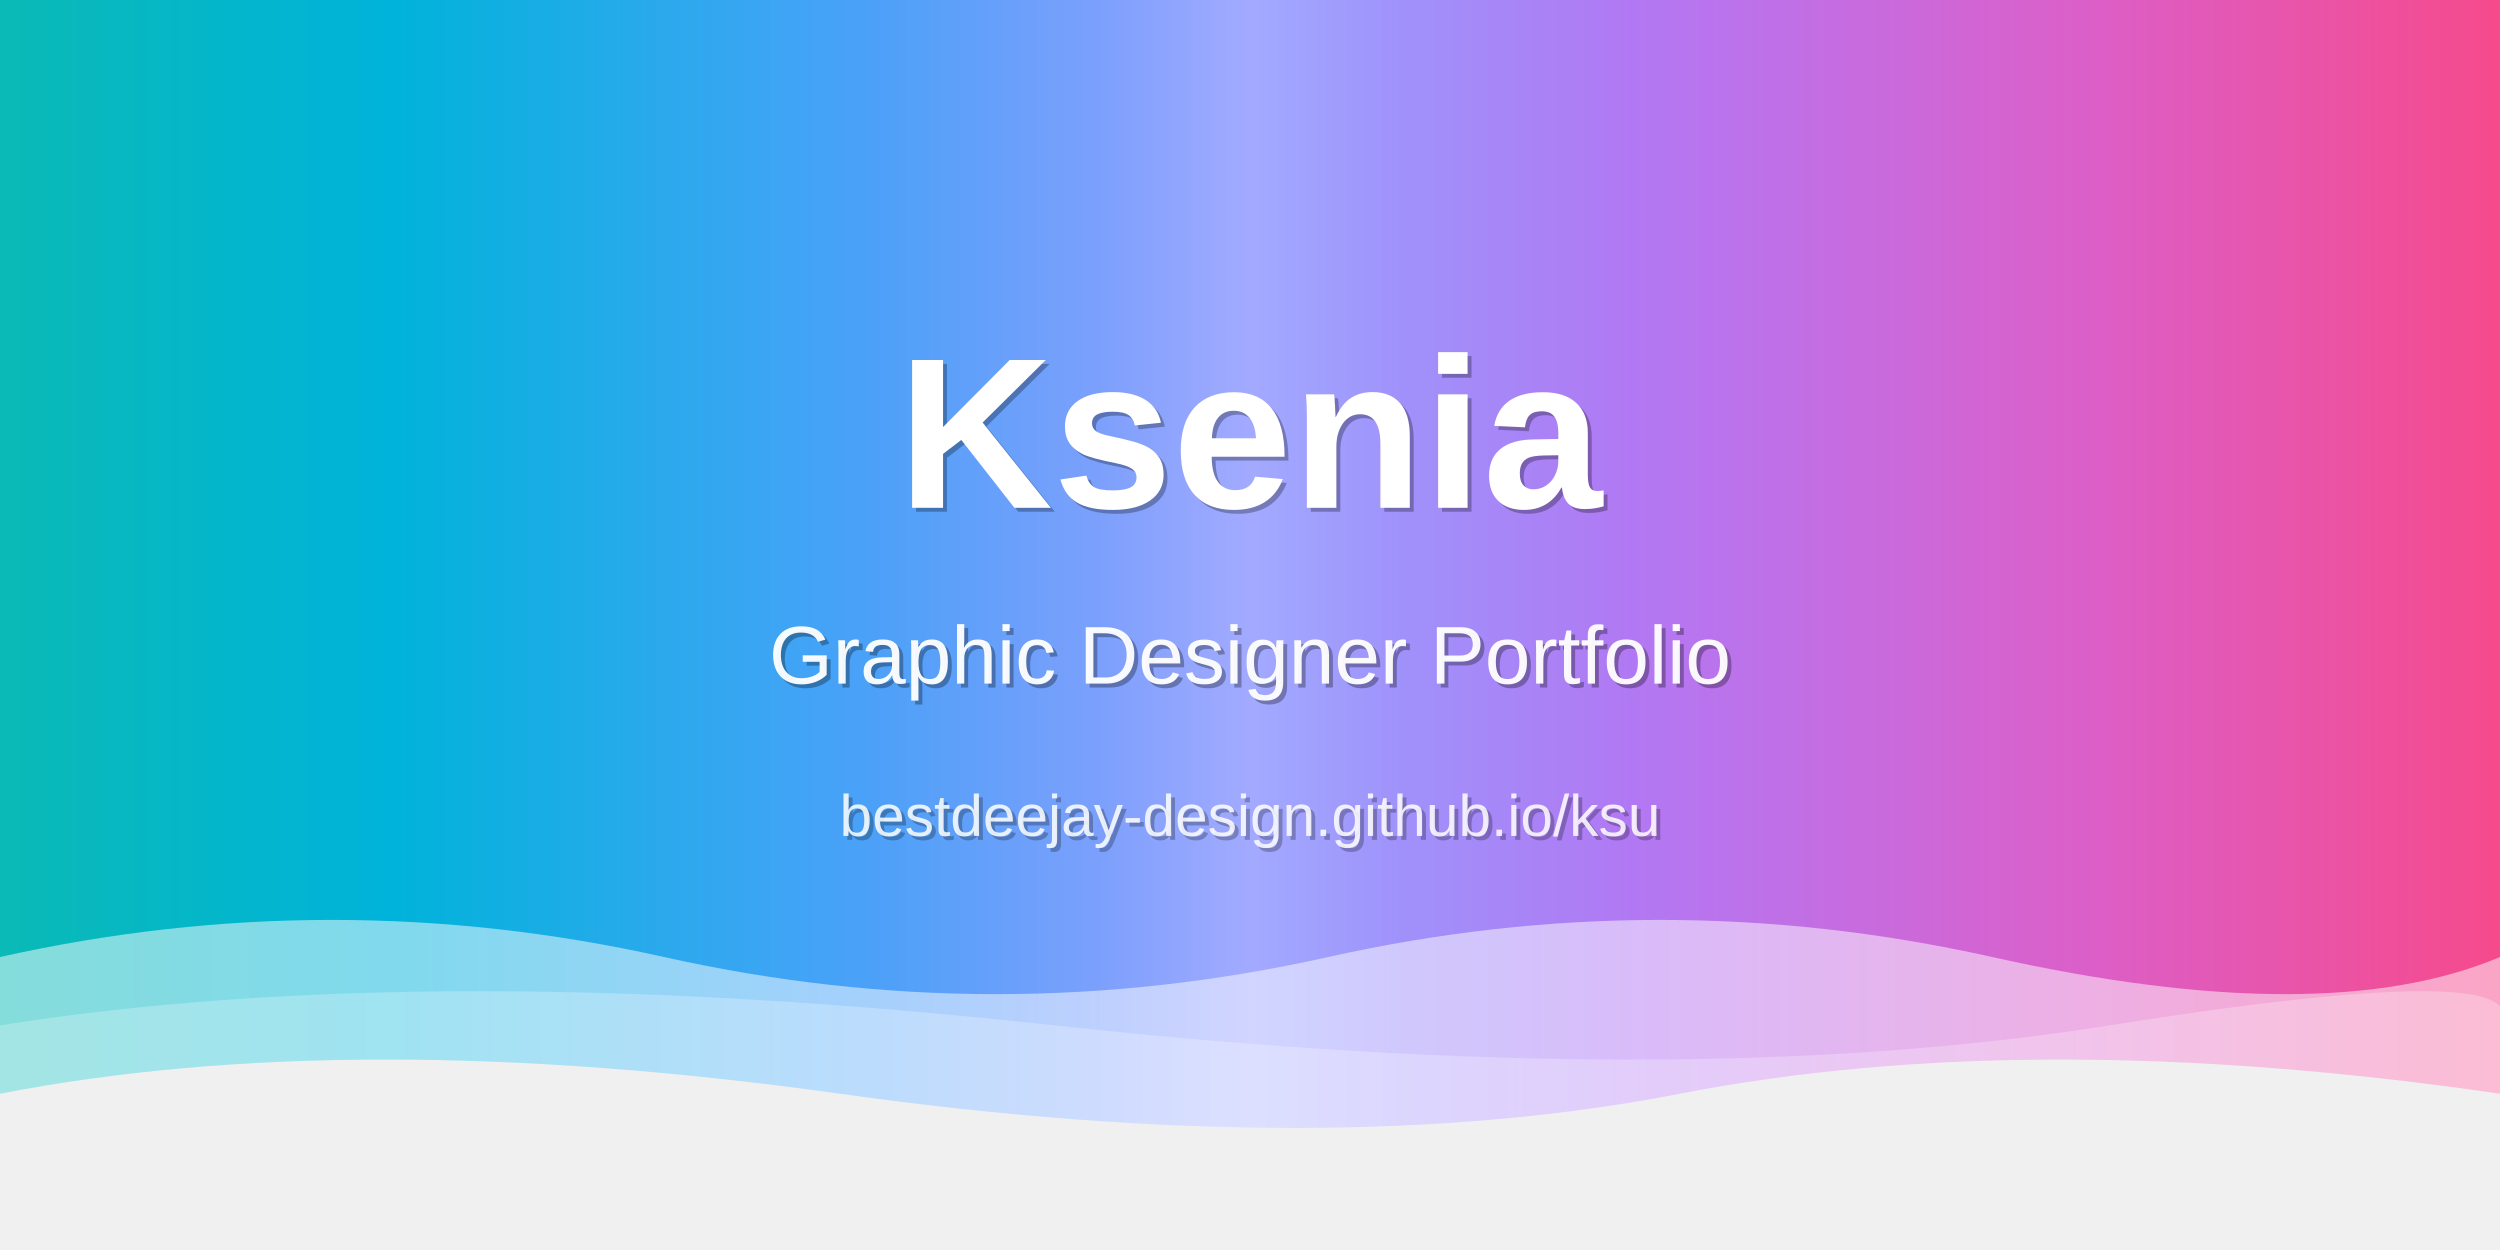
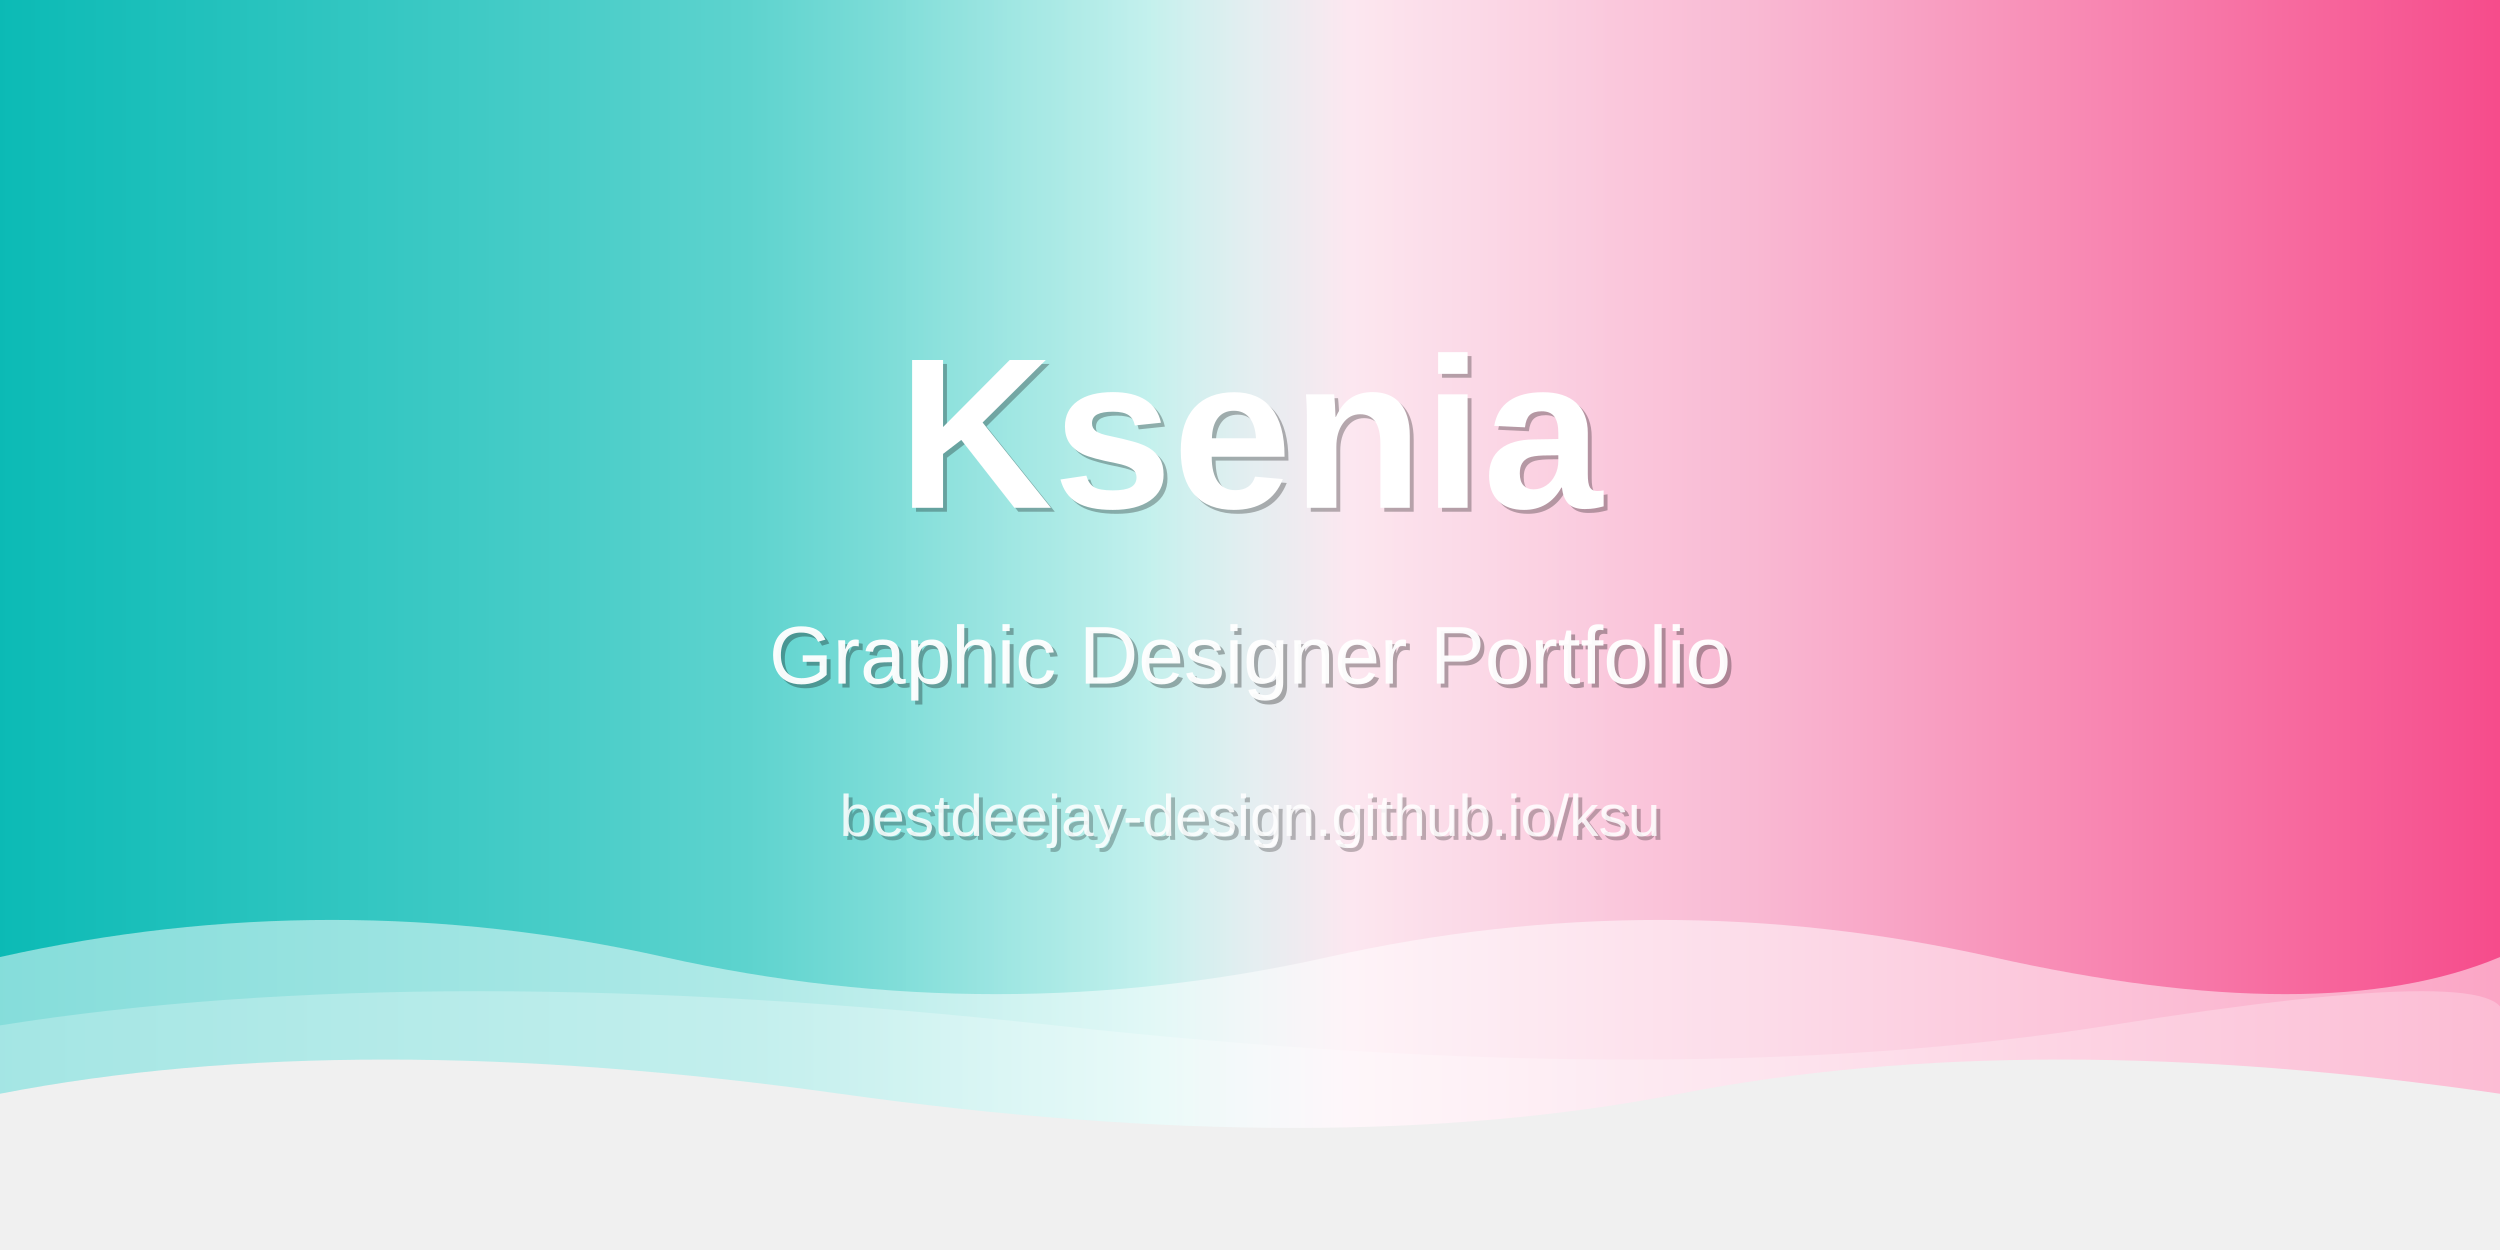
<svg xmlns="http://www.w3.org/2000/svg" width="1280" height="640" viewBox="0 0 1280 640" role="img" aria-label="Ksenia — Graphic Designer Portfolio">
  <defs>
    <linearGradient id="bg" x1="0%" y1="0%" x2="100%" y2="0%">
      <stop offset="0%" stop-color="#0ABAB5" />
-       <stop offset="16%" stop-color="#00B3DA" />
-       <stop offset="33%" stop-color="#44A3F7" />
-       <stop offset="50%" stop-color="#838EFF" />
-       <stop offset="66%" stop-color="#B477F2" />
-       <stop offset="83%" stop-color="#DB5FC9" />
+       <stop offset="30%" stop-color="#5DD3CE" />
+       <stop offset="46%" stop-color="#B9EEEA" />
+       <stop offset="54%" stop-color="#FCE3ED" />
+       <stop offset="70%" stop-color="#F9B9D3" />
      <stop offset="100%" stop-color="#F64A8A" />
    </linearGradient>
    <mask id="wave">
      <rect width="1280" height="640" fill="#FFFFFF" />
      <path fill="#000000" d="M0,640 L0,560 Q180,525 430,560 T860,560 T1280,560 L1280,640 Z">
        <animate attributeName="d" dur="6s" repeatCount="indefinite" begin="-3.6s" keyTimes="0;0.333;0.667;1" calcMode="spline" keySplines="0.5 0 0.5 1;0.5 0 0.5 1;0.5 0 0.5 1" values="M0,640 L0,560 Q180,525 430,560 T860,560 T1280,560 L1280,640 Z;M0,640 L0,568 Q180,540 430,568 T860,568 T1280,568 L1280,640 Z;M0,640 L0,552 Q180,510 430,552 T860,552 T1280,552 L1280,640 Z;M0,640 L0,560 Q180,525 430,560 T860,560 T1280,560 L1280,640 Z" />
      </path>
    </mask>
    <linearGradient id="flash" gradientUnits="userSpaceOnUse" x1="0" y1="0" x2="1280" y2="0">
      <stop offset="0%" stop-color="#FFFFFF" stop-opacity="0" />
      <stop offset="35%" stop-color="#FFFFFF" stop-opacity="0" />
      <stop offset="44%" stop-color="#FFFFFF" stop-opacity="0.10" />
      <stop offset="48%" stop-color="#FFFFFF" stop-opacity="0.20" />
      <stop offset="50%" stop-color="#FFFFFF" stop-opacity="0.25" />
      <stop offset="52%" stop-color="#FFFFFF" stop-opacity="0.20" />
      <stop offset="56%" stop-color="#FFFFFF" stop-opacity="0.10" />
      <stop offset="65%" stop-color="#FFFFFF" stop-opacity="0" />
      <stop offset="100%" stop-color="#FFFFFF" stop-opacity="0" />
    </linearGradient>
  </defs>
  <g mask="url(#wave)">
    <rect width="1280" height="640" fill="url(#bg)" />
    <rect width="1280" height="640" fill="url(#flash)">
      <animateTransform attributeName="transform" type="translate" values="-640,0;-640,0;640,0;640,0" keyTimes="0;0.05;0.28;1" dur="16s" calcMode="linear" repeatCount="indefinite" />
      <animate attributeName="opacity" values="0;0;1;1;1;0;0" keyTimes="0;0.03;0.05;0.28;0.35;1" dur="16s" repeatCount="indefinite" />
    </rect>
    <path fill="#FFFFFF" opacity="0.25" d="M0,640 L0,525 Q220,490 540,525 T1080,525 T1280,525 L1280,640 Z">
      <animate attributeName="d" dur="6s" repeatCount="indefinite" begin="-1.8s" keyTimes="0;0.333;0.667;1" calcMode="spline" keySplines="0.5 0 0.5 1;0.5 0 0.5 1;0.5 0 0.5 1" values="M0,640 L0,525 Q220,490 540,525 T1080,525 T1280,525 L1280,640 Z;M0,640 L0,535 Q220,505 540,535 T1080,535 T1280,535 L1280,640 Z;M0,640 L0,515 Q220,475 540,515 T1080,515 T1280,515 L1280,640 Z;M0,640 L0,525 Q220,490 540,525 T1080,525 T1280,525 L1280,640 Z" />
    </path>
    <path fill="#FFFFFF" opacity="0.5" d="M0,640 L0,490 Q170,452 340,490 T680,490 T1020,490 T1280,490 L1280,640 Z">
      <animate attributeName="d" dur="6s" repeatCount="indefinite" begin="0s" keyTimes="0;0.333;0.667;1" calcMode="spline" keySplines="0.5 0 0.5 1;0.5 0 0.5 1;0.5 0 0.5 1" values="M0,640 L0,490 Q170,452 340,490 T680,490 T1020,490 T1280,490 L1280,640 Z;M0,640 L0,502 Q170,470 340,502 T680,502 T1020,502 T1280,502 L1280,640 Z;M0,640 L0,478 Q170,434 340,478 T680,478 T1020,478 T1280,478 L1280,640 Z;M0,640 L0,490 Q170,452 340,490 T680,490 T1020,490 T1280,490 L1280,640 Z" />
    </path>
    <g>
      <animate attributeName="opacity" values="0;1" dur="1.5s" fill="freeze" />
      <text x="642" y="262" font-family="'Arial Black','Helvetica Neue',Arial,sans-serif" font-size="110" font-weight="bold" fill="#000000" opacity="0.28" text-anchor="middle">Ksenia</text>
      <text x="640" y="260" font-family="'Arial Black','Helvetica Neue',Arial,sans-serif" font-size="110" font-weight="bold" fill="#FFFFFF" text-anchor="middle">Ksenia</text>
    </g>
    <g>
      <animate attributeName="opacity" values="0;1" dur="1.5s" begin="0.5s" fill="freeze" />
      <text x="642" y="352" font-family="'Helvetica Neue',Arial,sans-serif" font-size="42" fill="#000000" opacity="0.30" text-anchor="middle">Graphic Designer Portfolio</text>
      <text x="640" y="350" font-family="'Helvetica Neue',Arial,sans-serif" font-size="42" fill="#FFFFFF" opacity="0.95" text-anchor="middle">Graphic Designer Portfolio</text>
    </g>
    <g>
      <animate attributeName="opacity" values="0;1" dur="1.5s" begin="1s" fill="freeze" />
      <text x="642" y="430" font-family="'Helvetica Neue',Arial,sans-serif" font-size="30" fill="#000000" opacity="0.25" text-anchor="middle">bestdeejay-design.github.io/ksu</text>
      <text x="640" y="428" font-family="'Helvetica Neue',Arial,sans-serif" font-size="30" fill="#FFFFFF" opacity="0.85" text-anchor="middle">bestdeejay-design.github.io/ksu</text>
    </g>
  </g>
</svg>
